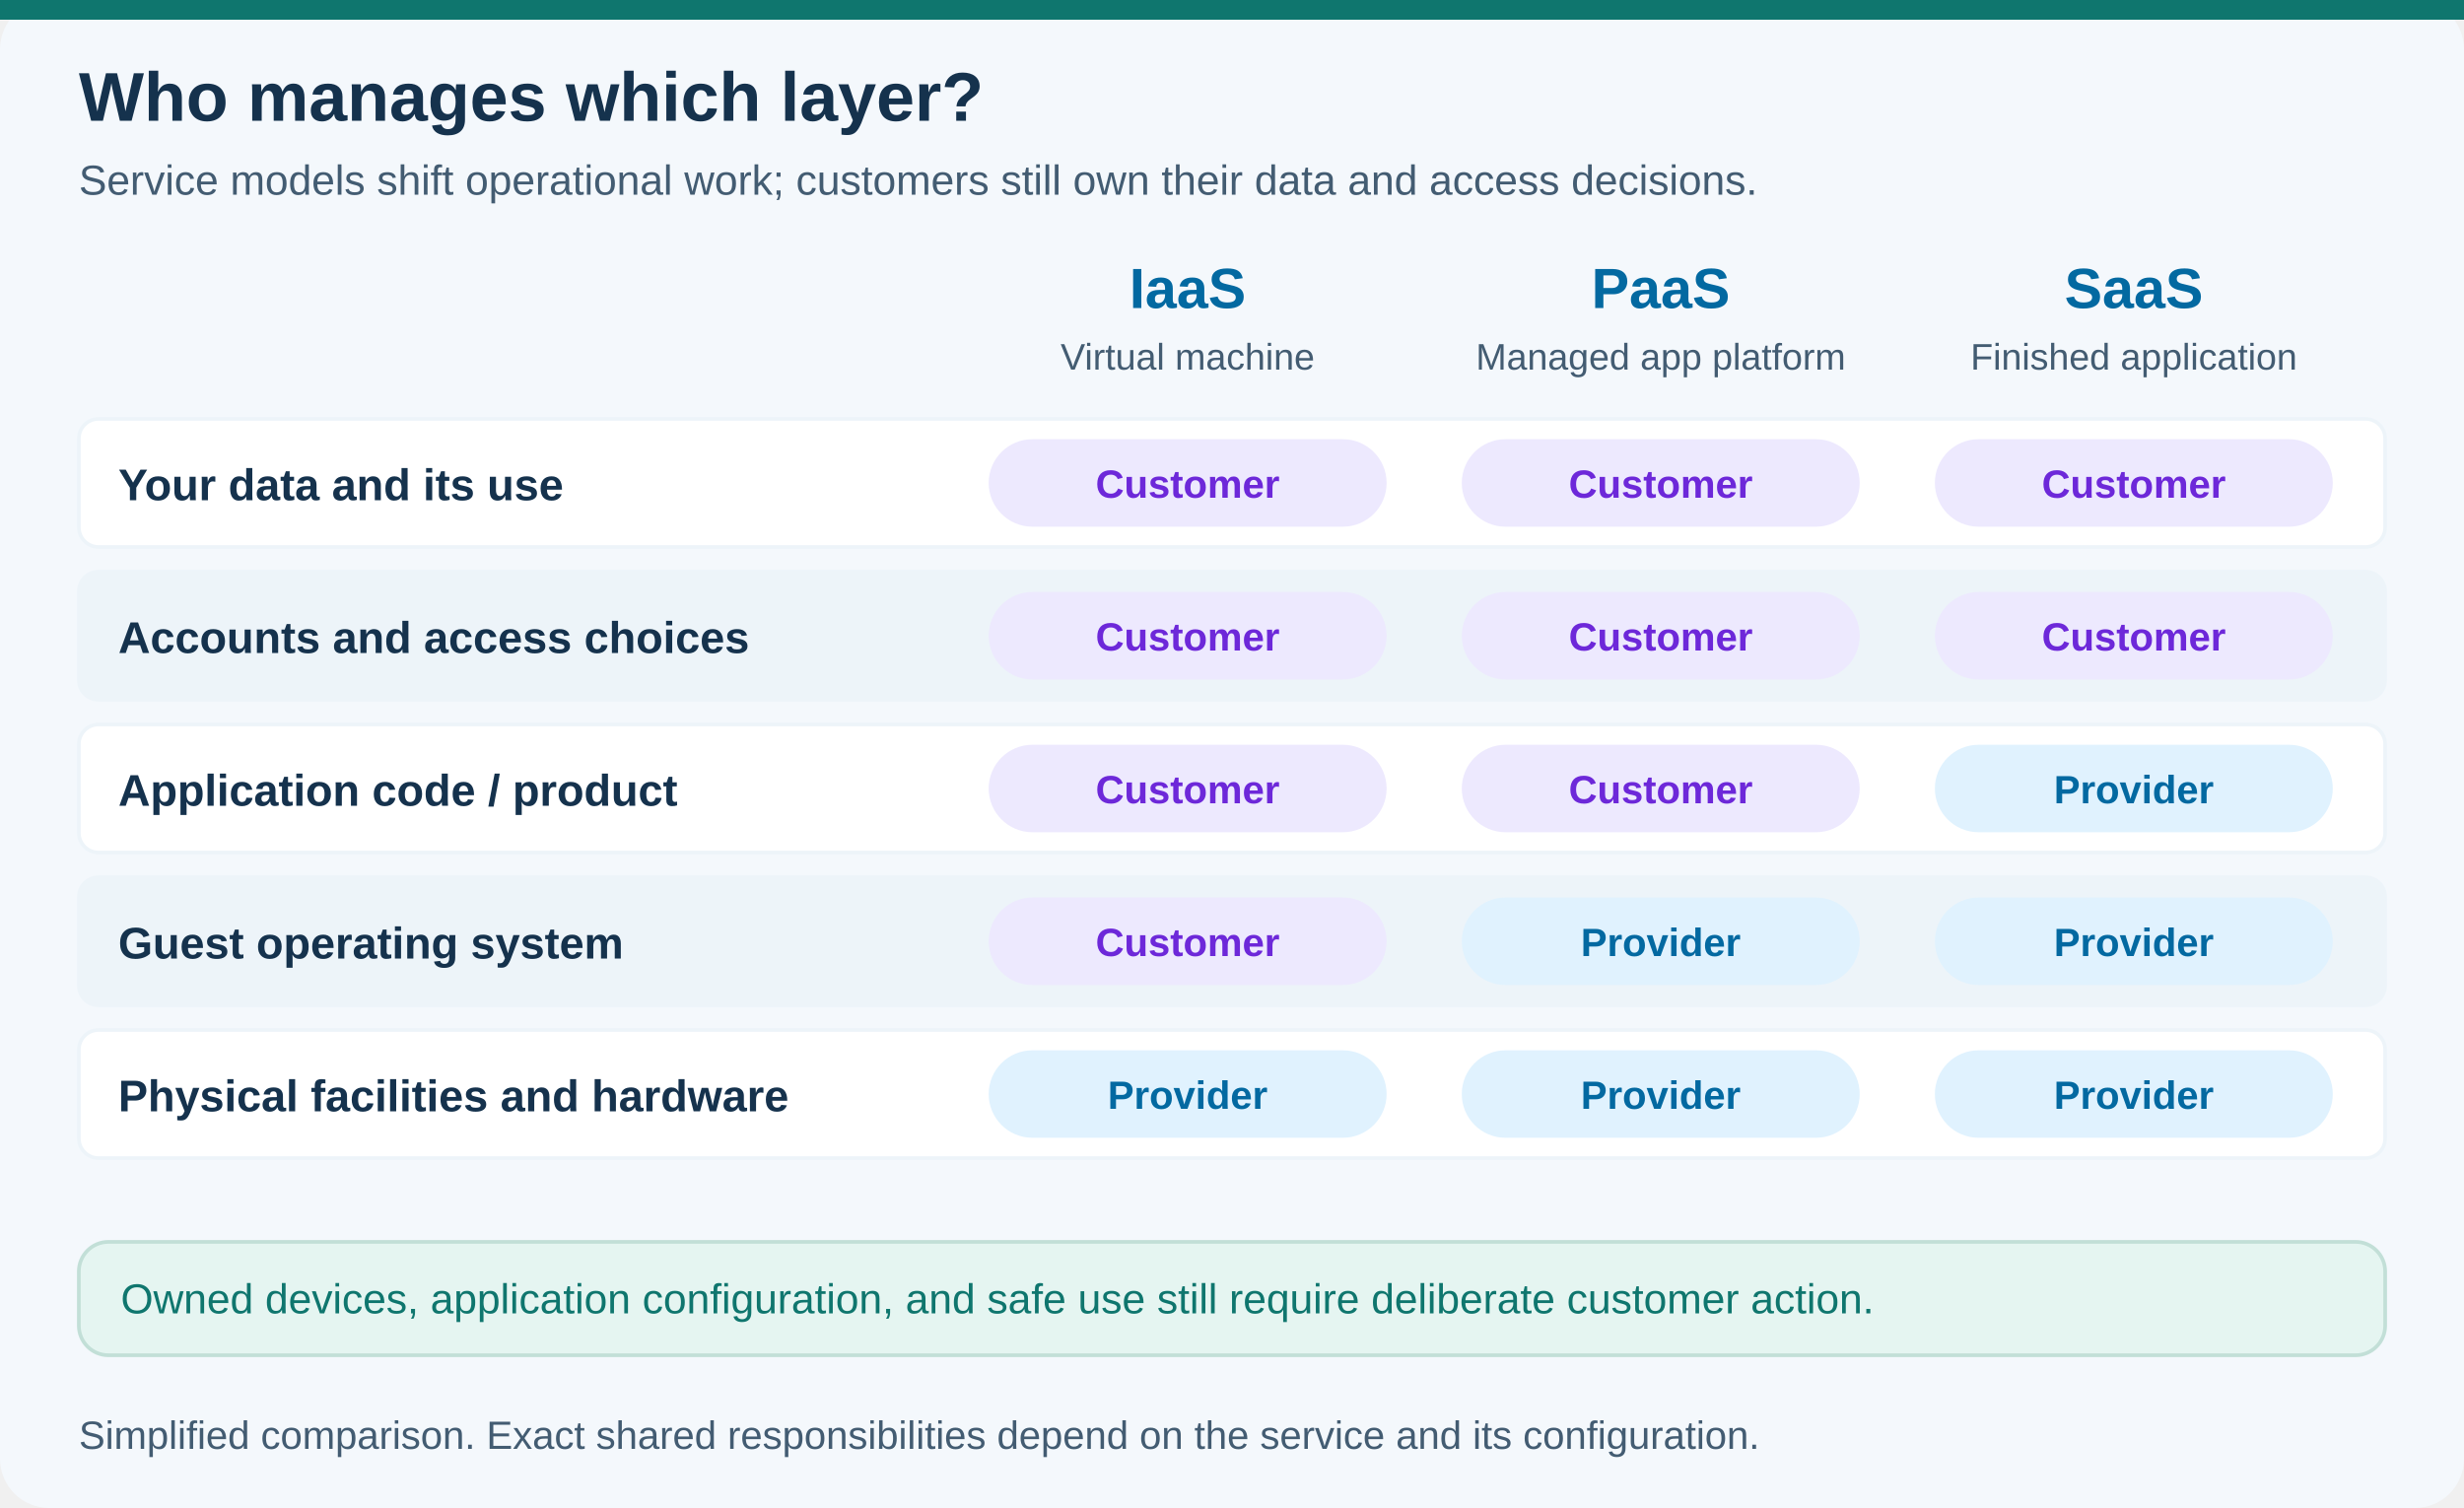
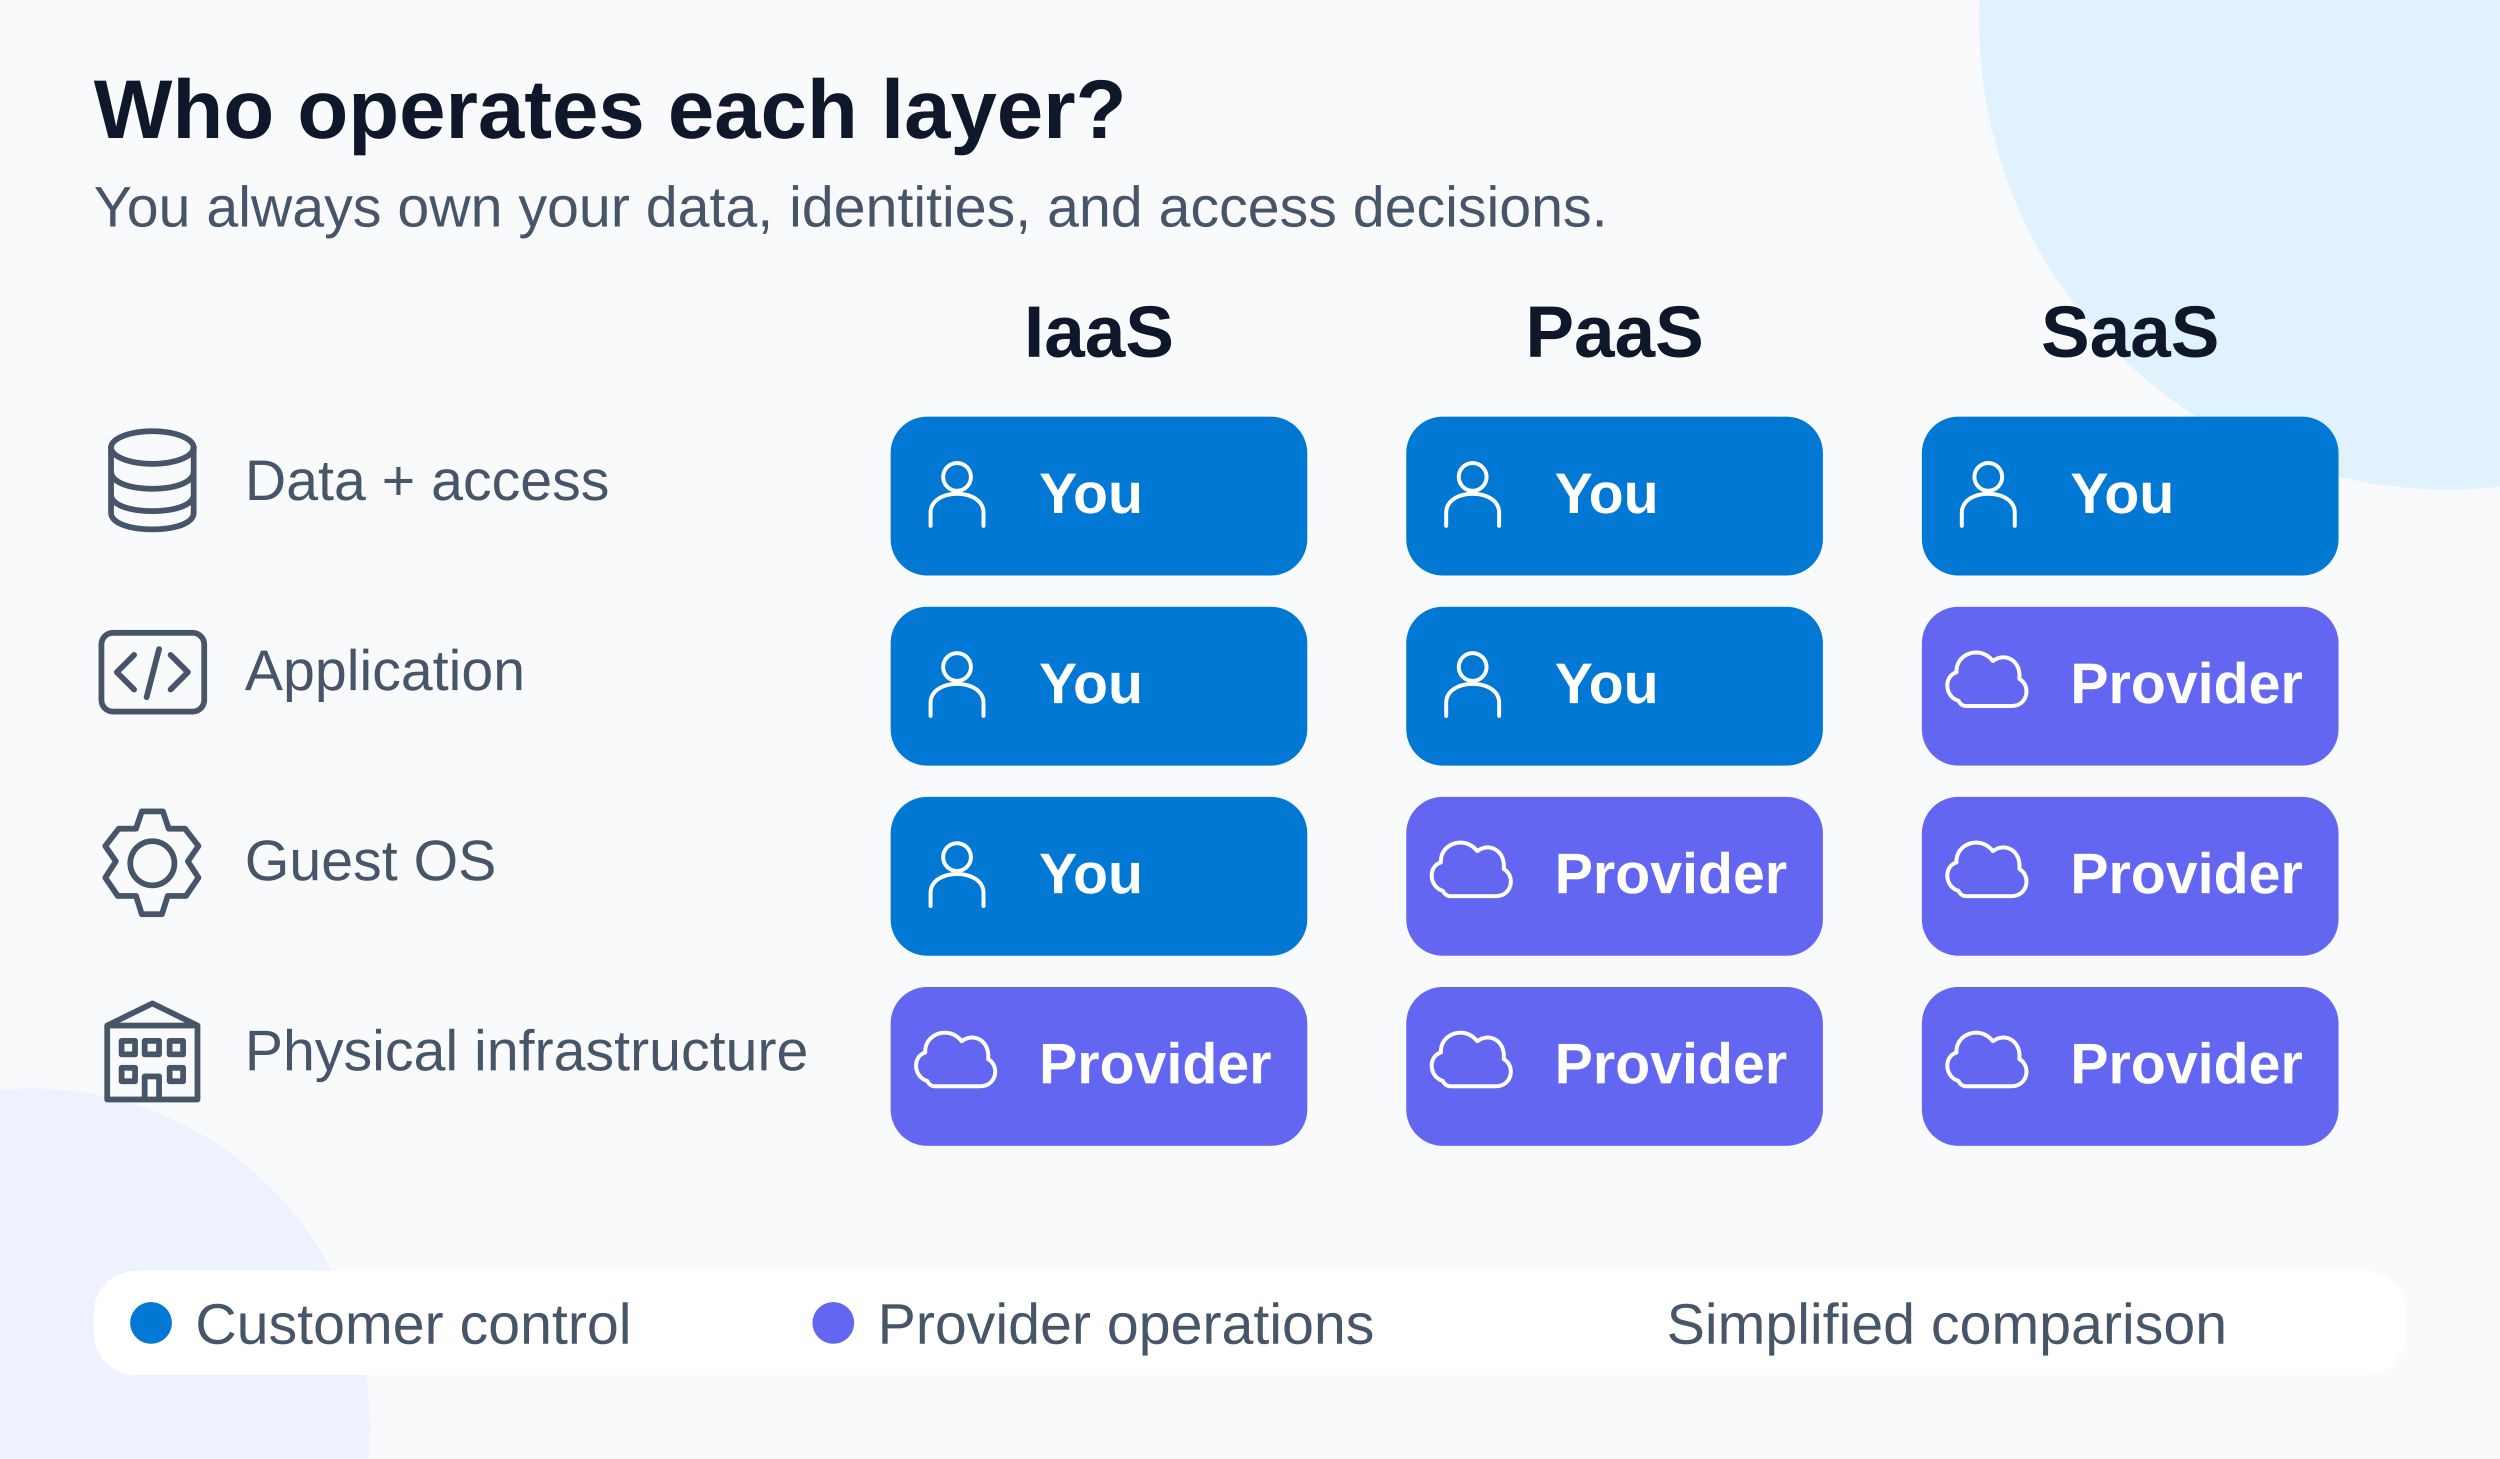
- <svg xmlns="http://www.w3.org/2000/svg" viewBox="0 0 1000 612" width="1000" height="612" role="img" aria-labelledby="title desc">
+ <svg xmlns="http://www.w3.org/2000/svg" viewBox="0 0 960 560" width="960" height="560" role="img" aria-labelledby="title desc">
  <defs>
-     <marker id="arrow" viewBox="0 0 10 10" refX="9" refY="5" markerWidth="7" markerHeight="7" orient="auto-start-reverse">
-       <path d="M 0 0 L 10 5 L 0 10 z" fill="#64839a" />
+     <linearGradient id="wash" x1="0" y1="0" x2="1" y2="1">
+       <stop stop-color="#EFF6FF" />
+       <stop offset="1" stop-color="#F5F3FF" />
+     </linearGradient>
+     <linearGradient id="blue" x1="0" y1="0" x2="1" y2="1">
+       <stop stop-color="#0078D4" />
+       <stop offset="1" stop-color="#6366F1" />
+     </linearGradient>
+     <marker id="arrow" viewBox="0 0 10 10" refX="9" refY="5" markerWidth="7" markerHeight="7" orient="auto">
+       <path d="M1 1L9 5L1 9" fill="none" stroke="#0078D4" stroke-width="2" />
    </marker>
  </defs>
-   <rect width="1000" height="612" rx="20" fill="#f4f8fc" />
-   <rect x="0" y="0" width="1000" height="8" fill="#0f766e" />
-   <text x="32" y="49" font-family="Segoe UI,Arial,sans-serif" font-size="28" fill="#15324d" font-weight="700" text-anchor="start">Who manages which layer?</text>
-   <text x="32" y="79" font-family="Segoe UI,Arial,sans-serif" font-size="17" fill="#435c72" font-weight="400" text-anchor="start">Service models shift operational work; customers still own their data and access decisions.</text>
-   <text x="482" y="125" font-family="Segoe UI,Arial,sans-serif" font-size="23" fill="#0369a1" font-weight="700" text-anchor="middle">IaaS</text>
-   <text x="482" y="150" font-family="Segoe UI,Arial,sans-serif" font-size="15" fill="#435c72" font-weight="400" text-anchor="middle">Virtual machine</text>
-   <text x="674" y="125" font-family="Segoe UI,Arial,sans-serif" font-size="23" fill="#0369a1" font-weight="700" text-anchor="middle">PaaS</text>
-   <text x="674" y="150" font-family="Segoe UI,Arial,sans-serif" font-size="15" fill="#435c72" font-weight="400" text-anchor="middle">Managed app platform</text>
-   <text x="866" y="125" font-family="Segoe UI,Arial,sans-serif" font-size="23" fill="#0369a1" font-weight="700" text-anchor="middle">SaaS</text>
-   <text x="866" y="150" font-family="Segoe UI,Arial,sans-serif" font-size="15" fill="#435c72" font-weight="400" text-anchor="middle">Finished application</text>
-   <rect x="32" y="170" width="936" height="52" rx="8" fill="#ffffff" stroke="#edf4f9" stroke-width="1.5" />
-   <text x="48" y="203" font-family="Segoe UI,Arial,sans-serif" font-size="18" fill="#15324d" font-weight="700" text-anchor="start">Your data and its use</text>
-   <rect x="402" y="179" width="160" height="34" rx="17" fill="#ede9fe" stroke="#ede9fe" stroke-width="1.5" />
-   <text x="482.0" y="202" font-family="Segoe UI,Arial,sans-serif" font-size="16" fill="#6d28d9" font-weight="700" text-anchor="middle">Customer</text>
-   <rect x="594" y="179" width="160" height="34" rx="17" fill="#ede9fe" stroke="#ede9fe" stroke-width="1.5" />
-   <text x="674.0" y="202" font-family="Segoe UI,Arial,sans-serif" font-size="16" fill="#6d28d9" font-weight="700" text-anchor="middle">Customer</text>
-   <rect x="786" y="179" width="160" height="34" rx="17" fill="#ede9fe" stroke="#ede9fe" stroke-width="1.5" />
-   <text x="866.0" y="202" font-family="Segoe UI,Arial,sans-serif" font-size="16" fill="#6d28d9" font-weight="700" text-anchor="middle">Customer</text>
-   <rect x="32" y="232" width="936" height="52" rx="8" fill="#edf4f9" stroke="#edf4f9" stroke-width="1.5" />
-   <text x="48" y="265" font-family="Segoe UI,Arial,sans-serif" font-size="18" fill="#15324d" font-weight="700" text-anchor="start">Accounts and access choices</text>
-   <rect x="402" y="241" width="160" height="34" rx="17" fill="#ede9fe" stroke="#ede9fe" stroke-width="1.5" />
-   <text x="482.0" y="264" font-family="Segoe UI,Arial,sans-serif" font-size="16" fill="#6d28d9" font-weight="700" text-anchor="middle">Customer</text>
-   <rect x="594" y="241" width="160" height="34" rx="17" fill="#ede9fe" stroke="#ede9fe" stroke-width="1.5" />
-   <text x="674.0" y="264" font-family="Segoe UI,Arial,sans-serif" font-size="16" fill="#6d28d9" font-weight="700" text-anchor="middle">Customer</text>
-   <rect x="786" y="241" width="160" height="34" rx="17" fill="#ede9fe" stroke="#ede9fe" stroke-width="1.5" />
-   <text x="866.0" y="264" font-family="Segoe UI,Arial,sans-serif" font-size="16" fill="#6d28d9" font-weight="700" text-anchor="middle">Customer</text>
-   <rect x="32" y="294" width="936" height="52" rx="8" fill="#ffffff" stroke="#edf4f9" stroke-width="1.5" />
-   <text x="48" y="327" font-family="Segoe UI,Arial,sans-serif" font-size="18" fill="#15324d" font-weight="700" text-anchor="start">Application code / product</text>
-   <rect x="402" y="303" width="160" height="34" rx="17" fill="#ede9fe" stroke="#ede9fe" stroke-width="1.5" />
-   <text x="482.0" y="326" font-family="Segoe UI,Arial,sans-serif" font-size="16" fill="#6d28d9" font-weight="700" text-anchor="middle">Customer</text>
-   <rect x="594" y="303" width="160" height="34" rx="17" fill="#ede9fe" stroke="#ede9fe" stroke-width="1.5" />
-   <text x="674.0" y="326" font-family="Segoe UI,Arial,sans-serif" font-size="16" fill="#6d28d9" font-weight="700" text-anchor="middle">Customer</text>
-   <rect x="786" y="303" width="160" height="34" rx="17" fill="#e0f2fe" stroke="#e0f2fe" stroke-width="1.5" />
-   <text x="866.0" y="326" font-family="Segoe UI,Arial,sans-serif" font-size="16" fill="#0369a1" font-weight="700" text-anchor="middle">Provider</text>
-   <rect x="32" y="356" width="936" height="52" rx="8" fill="#edf4f9" stroke="#edf4f9" stroke-width="1.5" />
-   <text x="48" y="389" font-family="Segoe UI,Arial,sans-serif" font-size="18" fill="#15324d" font-weight="700" text-anchor="start">Guest operating system</text>
-   <rect x="402" y="365" width="160" height="34" rx="17" fill="#ede9fe" stroke="#ede9fe" stroke-width="1.5" />
-   <text x="482.0" y="388" font-family="Segoe UI,Arial,sans-serif" font-size="16" fill="#6d28d9" font-weight="700" text-anchor="middle">Customer</text>
-   <rect x="594" y="365" width="160" height="34" rx="17" fill="#e0f2fe" stroke="#e0f2fe" stroke-width="1.5" />
-   <text x="674.0" y="388" font-family="Segoe UI,Arial,sans-serif" font-size="16" fill="#0369a1" font-weight="700" text-anchor="middle">Provider</text>
-   <rect x="786" y="365" width="160" height="34" rx="17" fill="#e0f2fe" stroke="#e0f2fe" stroke-width="1.5" />
-   <text x="866.0" y="388" font-family="Segoe UI,Arial,sans-serif" font-size="16" fill="#0369a1" font-weight="700" text-anchor="middle">Provider</text>
-   <rect x="32" y="418" width="936" height="52" rx="8" fill="#ffffff" stroke="#edf4f9" stroke-width="1.5" />
-   <text x="48" y="451" font-family="Segoe UI,Arial,sans-serif" font-size="18" fill="#15324d" font-weight="700" text-anchor="start">Physical facilities and hardware</text>
-   <rect x="402" y="427" width="160" height="34" rx="17" fill="#e0f2fe" stroke="#e0f2fe" stroke-width="1.5" />
-   <text x="482.0" y="450" font-family="Segoe UI,Arial,sans-serif" font-size="16" fill="#0369a1" font-weight="700" text-anchor="middle">Provider</text>
-   <rect x="594" y="427" width="160" height="34" rx="17" fill="#e0f2fe" stroke="#e0f2fe" stroke-width="1.5" />
-   <text x="674.0" y="450" font-family="Segoe UI,Arial,sans-serif" font-size="16" fill="#0369a1" font-weight="700" text-anchor="middle">Provider</text>
-   <rect x="786" y="427" width="160" height="34" rx="17" fill="#e0f2fe" stroke="#e0f2fe" stroke-width="1.5" />
-   <text x="866.0" y="450" font-family="Segoe UI,Arial,sans-serif" font-size="16" fill="#0369a1" font-weight="700" text-anchor="middle">Provider</text>
-   <rect x="32" y="504" width="936" height="46" rx="12" fill="#e5f5f1" stroke="#c2dfd7" stroke-width="1.5" />
-   <text x="49" y="533" font-family="Segoe UI,Arial,sans-serif" font-size="17" fill="#0f766e" font-weight="400" text-anchor="start">Owned devices, application configuration, and safe use still require deliberate customer action.</text>
-   <text x="32" y="588" font-family="Segoe UI,Arial,sans-serif" font-size="16" fill="#435c72" font-weight="400" text-anchor="start">Simplified comparison. Exact shared responsibilities depend on the service and its configuration.</text>
+   <g font-family="Segoe UI,Arial,sans-serif">
+     <rect x="0" y="0" width="960" height="560" rx="0" fill="#F8FAFC" stroke="none" stroke-width="2" />
+     <circle cx="940" cy="8" r="180" fill="#E0F2FE" stroke="none" stroke-width="2" />
+     <circle cx="12" cy="548" r="130" fill="#EEF2FF" stroke="none" stroke-width="2" />
+     <text x="36" y="53" font-size="32" fill="#0F172A" font-weight="700" text-anchor="start">Who operates each layer?</text>
+     <text x="36" y="87" font-size="22" fill="#475569" font-weight="500" text-anchor="start">You always own your data, identities, and access decisions.</text>
+     <g transform="translate(36 163) scale(0.3688525)" fill="none" stroke="#475569" stroke-width="6" stroke-linecap="round" stroke-linejoin="round">
+       <ellipse cx="61" cy="24" rx="43" ry="17" />
+       <path d="M18 24V92C18 115 104 115 104 92V24M18 49C18 73 104 73 104 49M18 73C18 96 104 96 104 73" />
+     </g>
+     <text x="94" y="192" font-size="22" fill="#475569" font-weight="500" text-anchor="start">Data + access</text>
+     <g transform="translate(36 236) scale(0.3688525)" fill="none" stroke="#475569" stroke-width="6" stroke-linecap="round" stroke-linejoin="round">
+       <rect x="8" y="19" width="107" height="82" rx="12" />
+       <path d="M42 42L24 60L42 78M80 42L98 60L80 78M68 36L55 86" />
+     </g>
+     <text x="94" y="265" font-size="22" fill="#475569" font-weight="500" text-anchor="start">Application</text>
+     <g transform="translate(36 309) scale(0.3688525)" fill="none" stroke="#475569" stroke-width="6" stroke-linecap="round" stroke-linejoin="round">
+       <path d="M50 7H72L78 25L95 25L109 43L98 59L109 76L96 95L77 95L71 114H50L44 95L25 95L12 76L23 59L12 43L26 25H44Z" />
+       <circle cx="61" cy="61" r="23" />
+     </g>
+     <text x="94" y="338" font-size="22" fill="#475569" font-weight="500" text-anchor="start">Guest OS</text>
+     <g transform="translate(36 382) scale(0.3688525)" fill="none" stroke="#475569" stroke-width="6" stroke-linecap="round" stroke-linejoin="round">
+       <path d="M14 109V32L61 9L108 32V109ZM14 32H108M29 48H43V62H29ZM53 48H68V62H53ZM79 48H93V62H79ZM29 76H43V90H29ZM79 76H93V90H79ZM53 85H68V109H53Z" />
+     </g>
+     <text x="94" y="411" font-size="22" fill="#475569" font-weight="500" text-anchor="start">Physical infrastructure</text>
+     <text x="422" y="137" font-size="28" fill="#0F172A" font-weight="700" text-anchor="middle">IaaS</text>
+     <rect x="342" y="160" width="160" height="61" rx="14" fill="#0078D4" stroke="none" stroke-width="2" />
+     <g transform="translate(352 175) scale(0.2540984)" fill="none" stroke="#FFFFFF" stroke-width="6" stroke-linecap="round" stroke-linejoin="round">
+       <circle cx="61" cy="32" r="21" />
+       <path d="M21 106V86C21 48 101 48 101 86V106" />
+     </g>
+     <text x="399" y="197" font-size="22" fill="#FFFFFF" font-weight="700" text-anchor="start">You</text>
+     <rect x="342" y="233" width="160" height="61" rx="14" fill="#0078D4" stroke="none" stroke-width="2" />
+     <g transform="translate(352 248) scale(0.2540984)" fill="none" stroke="#FFFFFF" stroke-width="6" stroke-linecap="round" stroke-linejoin="round">
+       <circle cx="61" cy="32" r="21" />
+       <path d="M21 106V86C21 48 101 48 101 86V106" />
+     </g>
+     <text x="399" y="270" font-size="22" fill="#FFFFFF" font-weight="700" text-anchor="start">You</text>
+     <rect x="342" y="306" width="160" height="61" rx="14" fill="#0078D4" stroke="none" stroke-width="2" />
+     <g transform="translate(352 321) scale(0.2540984)" fill="none" stroke="#FFFFFF" stroke-width="6" stroke-linecap="round" stroke-linejoin="round">
+       <circle cx="61" cy="32" r="21" />
+       <path d="M21 106V86C21 48 101 48 101 86V106" />
+     </g>
+     <text x="399" y="343" font-size="22" fill="#FFFFFF" font-weight="700" text-anchor="start">You</text>
+     <rect x="342" y="379" width="160" height="61" rx="14" fill="#6366F1" stroke="none" stroke-width="2" />
+     <g transform="translate(352 394) scale(0.2540984)" fill="none" stroke="#FFFFFF" stroke-width="6" stroke-linecap="round" stroke-linejoin="round">
+       <path d="M27 91H96C121 91 126 60 108 50C111 22 86 9 68 23C49 -2 11 12 13 40C-7 46 -5 77 16 83C18 88 23 91 27 91Z" />
+     </g>
+     <text x="399" y="416" font-size="22" fill="#FFFFFF" font-weight="700" text-anchor="start">Provider</text>
+     <text x="620" y="137" font-size="28" fill="#0F172A" font-weight="700" text-anchor="middle">PaaS</text>
+     <rect x="540" y="160" width="160" height="61" rx="14" fill="#0078D4" stroke="none" stroke-width="2" />
+     <g transform="translate(550 175) scale(0.2540984)" fill="none" stroke="#FFFFFF" stroke-width="6" stroke-linecap="round" stroke-linejoin="round">
+       <circle cx="61" cy="32" r="21" />
+       <path d="M21 106V86C21 48 101 48 101 86V106" />
+     </g>
+     <text x="597" y="197" font-size="22" fill="#FFFFFF" font-weight="700" text-anchor="start">You</text>
+     <rect x="540" y="233" width="160" height="61" rx="14" fill="#0078D4" stroke="none" stroke-width="2" />
+     <g transform="translate(550 248) scale(0.2540984)" fill="none" stroke="#FFFFFF" stroke-width="6" stroke-linecap="round" stroke-linejoin="round">
+       <circle cx="61" cy="32" r="21" />
+       <path d="M21 106V86C21 48 101 48 101 86V106" />
+     </g>
+     <text x="597" y="270" font-size="22" fill="#FFFFFF" font-weight="700" text-anchor="start">You</text>
+     <rect x="540" y="306" width="160" height="61" rx="14" fill="#6366F1" stroke="none" stroke-width="2" />
+     <g transform="translate(550 321) scale(0.2540984)" fill="none" stroke="#FFFFFF" stroke-width="6" stroke-linecap="round" stroke-linejoin="round">
+       <path d="M27 91H96C121 91 126 60 108 50C111 22 86 9 68 23C49 -2 11 12 13 40C-7 46 -5 77 16 83C18 88 23 91 27 91Z" />
+     </g>
+     <text x="597" y="343" font-size="22" fill="#FFFFFF" font-weight="700" text-anchor="start">Provider</text>
+     <rect x="540" y="379" width="160" height="61" rx="14" fill="#6366F1" stroke="none" stroke-width="2" />
+     <g transform="translate(550 394) scale(0.2540984)" fill="none" stroke="#FFFFFF" stroke-width="6" stroke-linecap="round" stroke-linejoin="round">
+       <path d="M27 91H96C121 91 126 60 108 50C111 22 86 9 68 23C49 -2 11 12 13 40C-7 46 -5 77 16 83C18 88 23 91 27 91Z" />
+     </g>
+     <text x="597" y="416" font-size="22" fill="#FFFFFF" font-weight="700" text-anchor="start">Provider</text>
+     <text x="818" y="137" font-size="28" fill="#0F172A" font-weight="700" text-anchor="middle">SaaS</text>
+     <rect x="738" y="160" width="160" height="61" rx="14" fill="#0078D4" stroke="none" stroke-width="2" />
+     <g transform="translate(748 175) scale(0.2540984)" fill="none" stroke="#FFFFFF" stroke-width="6" stroke-linecap="round" stroke-linejoin="round">
+       <circle cx="61" cy="32" r="21" />
+       <path d="M21 106V86C21 48 101 48 101 86V106" />
+     </g>
+     <text x="795" y="197" font-size="22" fill="#FFFFFF" font-weight="700" text-anchor="start">You</text>
+     <rect x="738" y="233" width="160" height="61" rx="14" fill="#6366F1" stroke="none" stroke-width="2" />
+     <g transform="translate(748 248) scale(0.2540984)" fill="none" stroke="#FFFFFF" stroke-width="6" stroke-linecap="round" stroke-linejoin="round">
+       <path d="M27 91H96C121 91 126 60 108 50C111 22 86 9 68 23C49 -2 11 12 13 40C-7 46 -5 77 16 83C18 88 23 91 27 91Z" />
+     </g>
+     <text x="795" y="270" font-size="22" fill="#FFFFFF" font-weight="700" text-anchor="start">Provider</text>
+     <rect x="738" y="306" width="160" height="61" rx="14" fill="#6366F1" stroke="none" stroke-width="2" />
+     <g transform="translate(748 321) scale(0.2540984)" fill="none" stroke="#FFFFFF" stroke-width="6" stroke-linecap="round" stroke-linejoin="round">
+       <path d="M27 91H96C121 91 126 60 108 50C111 22 86 9 68 23C49 -2 11 12 13 40C-7 46 -5 77 16 83C18 88 23 91 27 91Z" />
+     </g>
+     <text x="795" y="343" font-size="22" fill="#FFFFFF" font-weight="700" text-anchor="start">Provider</text>
+     <rect x="738" y="379" width="160" height="61" rx="14" fill="#6366F1" stroke="none" stroke-width="2" />
+     <g transform="translate(748 394) scale(0.2540984)" fill="none" stroke="#FFFFFF" stroke-width="6" stroke-linecap="round" stroke-linejoin="round">
+       <path d="M27 91H96C121 91 126 60 108 50C111 22 86 9 68 23C49 -2 11 12 13 40C-7 46 -5 77 16 83C18 88 23 91 27 91Z" />
+     </g>
+     <text x="795" y="416" font-size="22" fill="#FFFFFF" font-weight="700" text-anchor="start">Provider</text>
+     <rect x="36" y="488" width="888" height="40" rx="16" fill="#FFFFFF" stroke="none" stroke-width="2" />
+     <circle cx="58" cy="508" r="8" fill="#0078D4" stroke="none" stroke-width="2" />
+     <text x="75" y="516" font-size="22" fill="#475569" font-weight="500" text-anchor="start">Customer control</text>
+     <circle cx="320" cy="508" r="8" fill="#6366F1" stroke="none" stroke-width="2" />
+     <text x="337" y="516" font-size="22" fill="#475569" font-weight="500" text-anchor="start">Provider operations</text>
+     <text x="640" y="516" font-size="22" fill="#475569" font-weight="500" text-anchor="start">Simplified comparison</text>
+   </g>
</svg>
